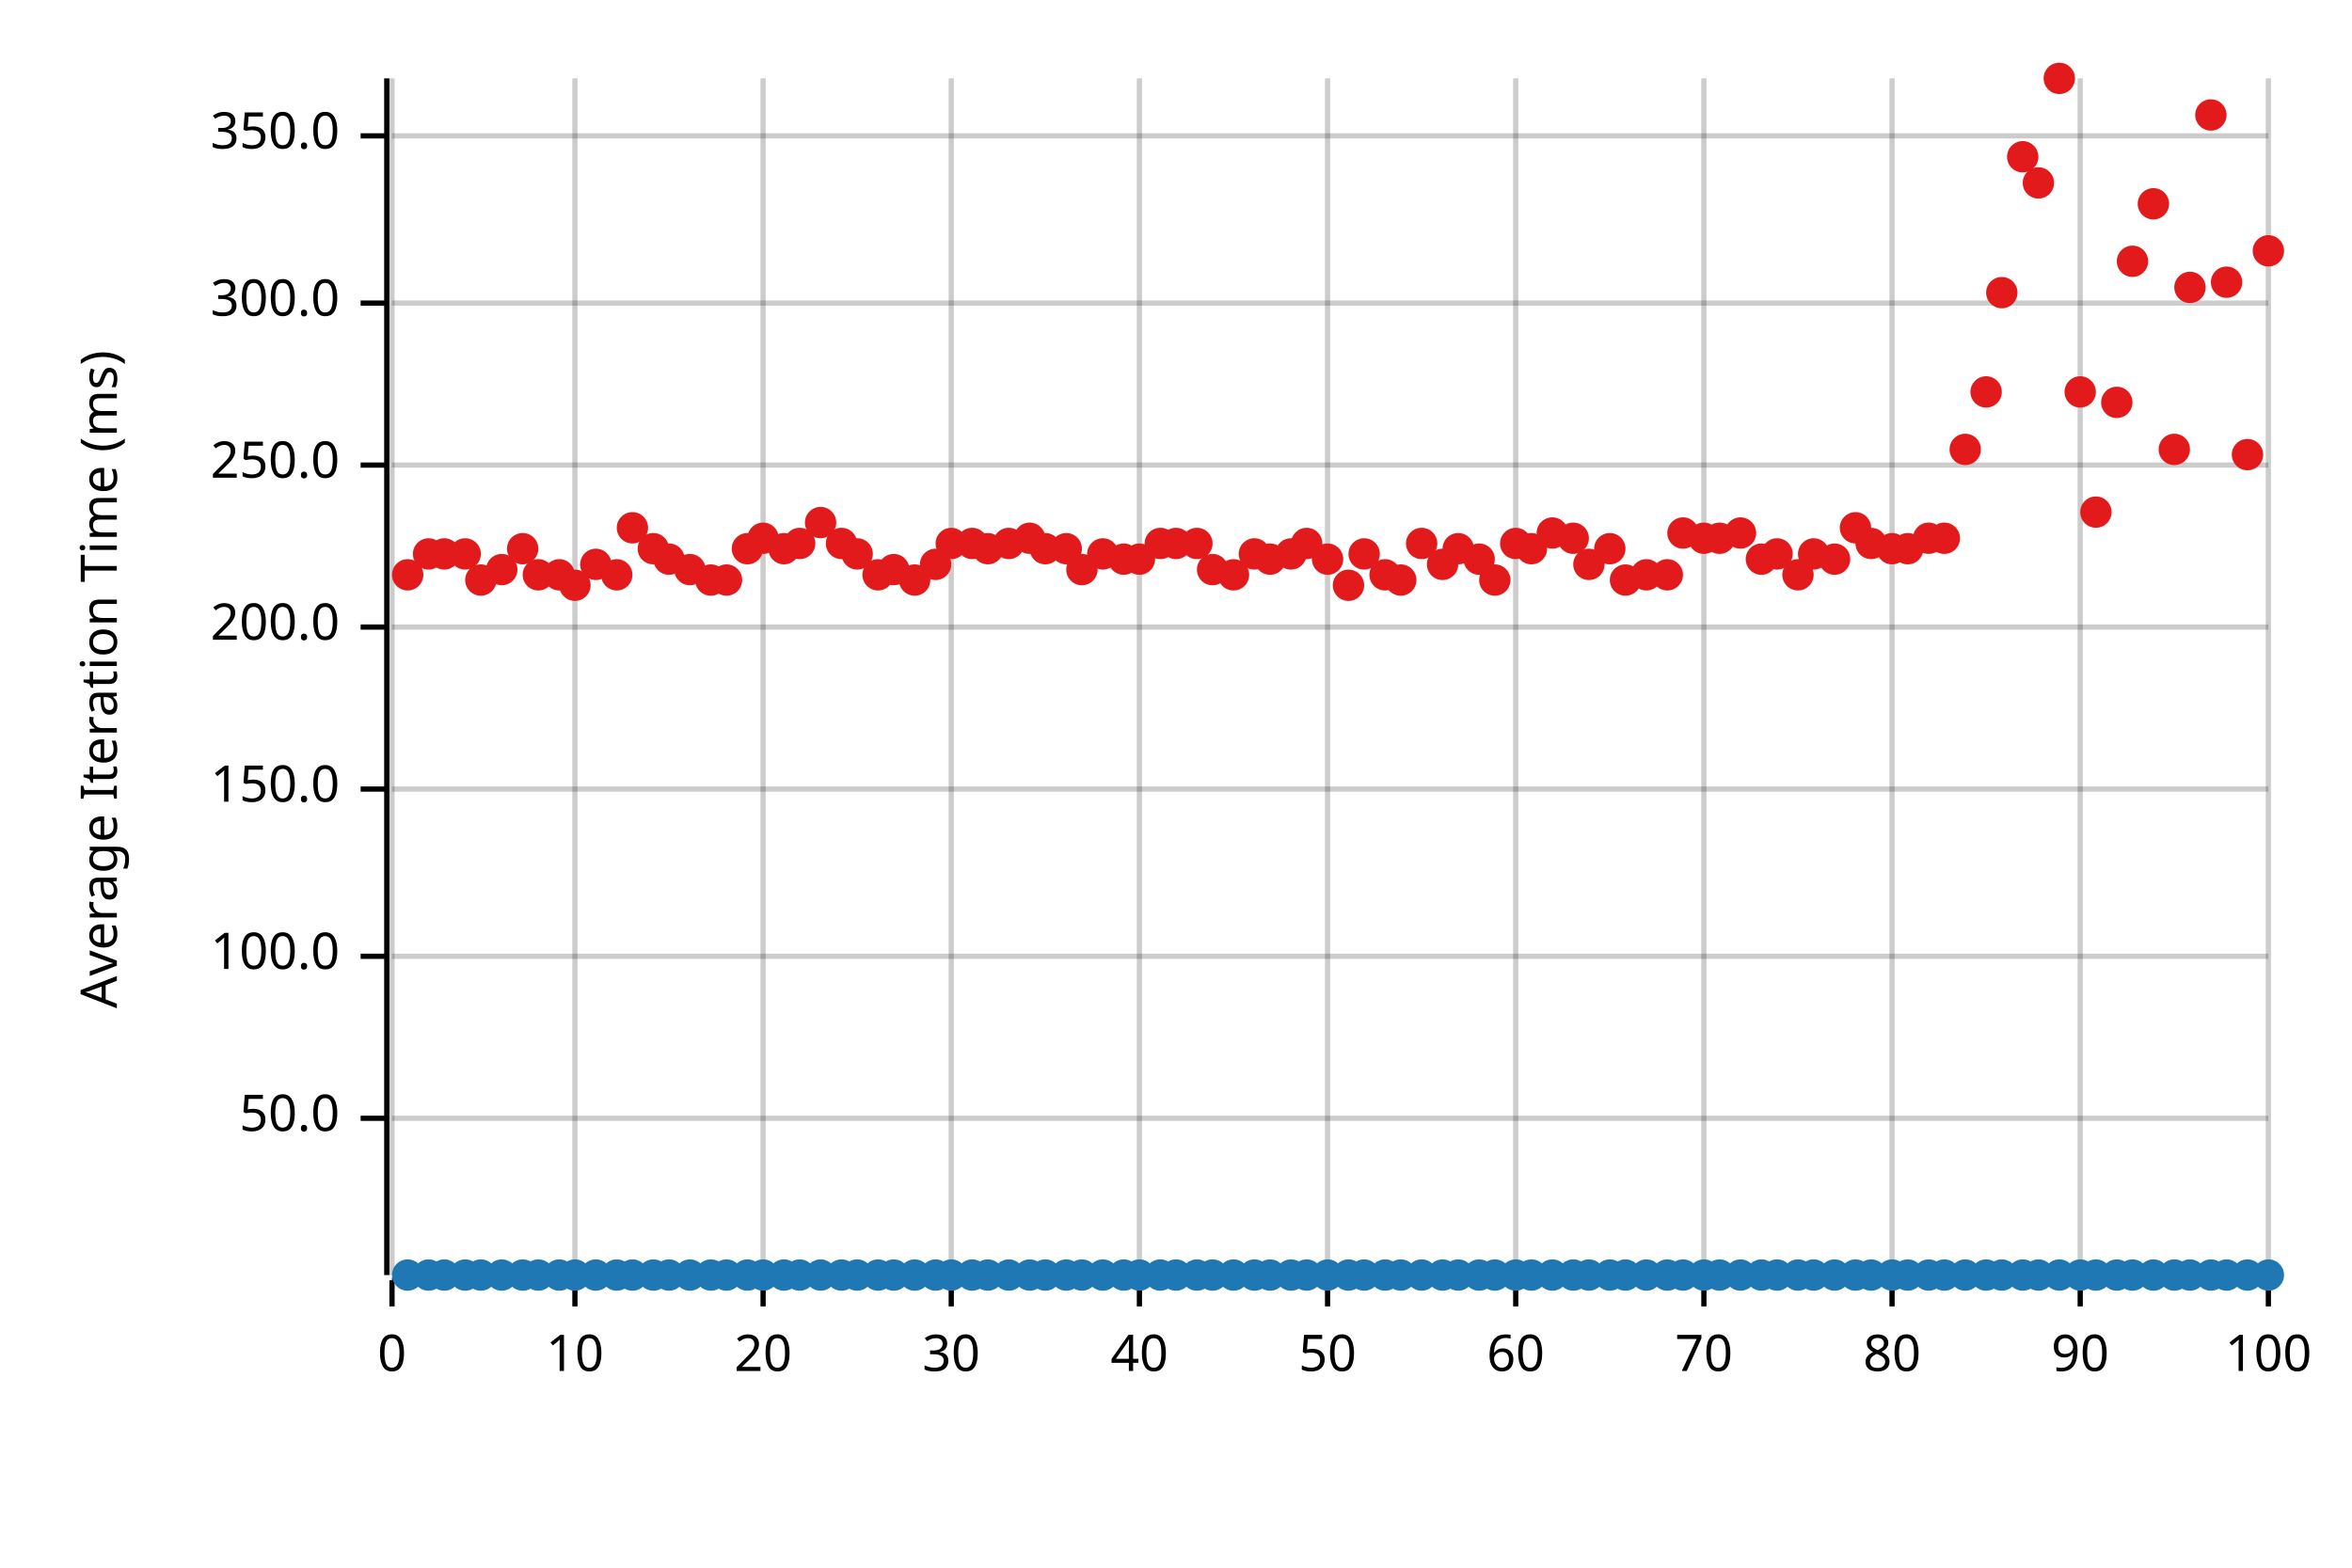
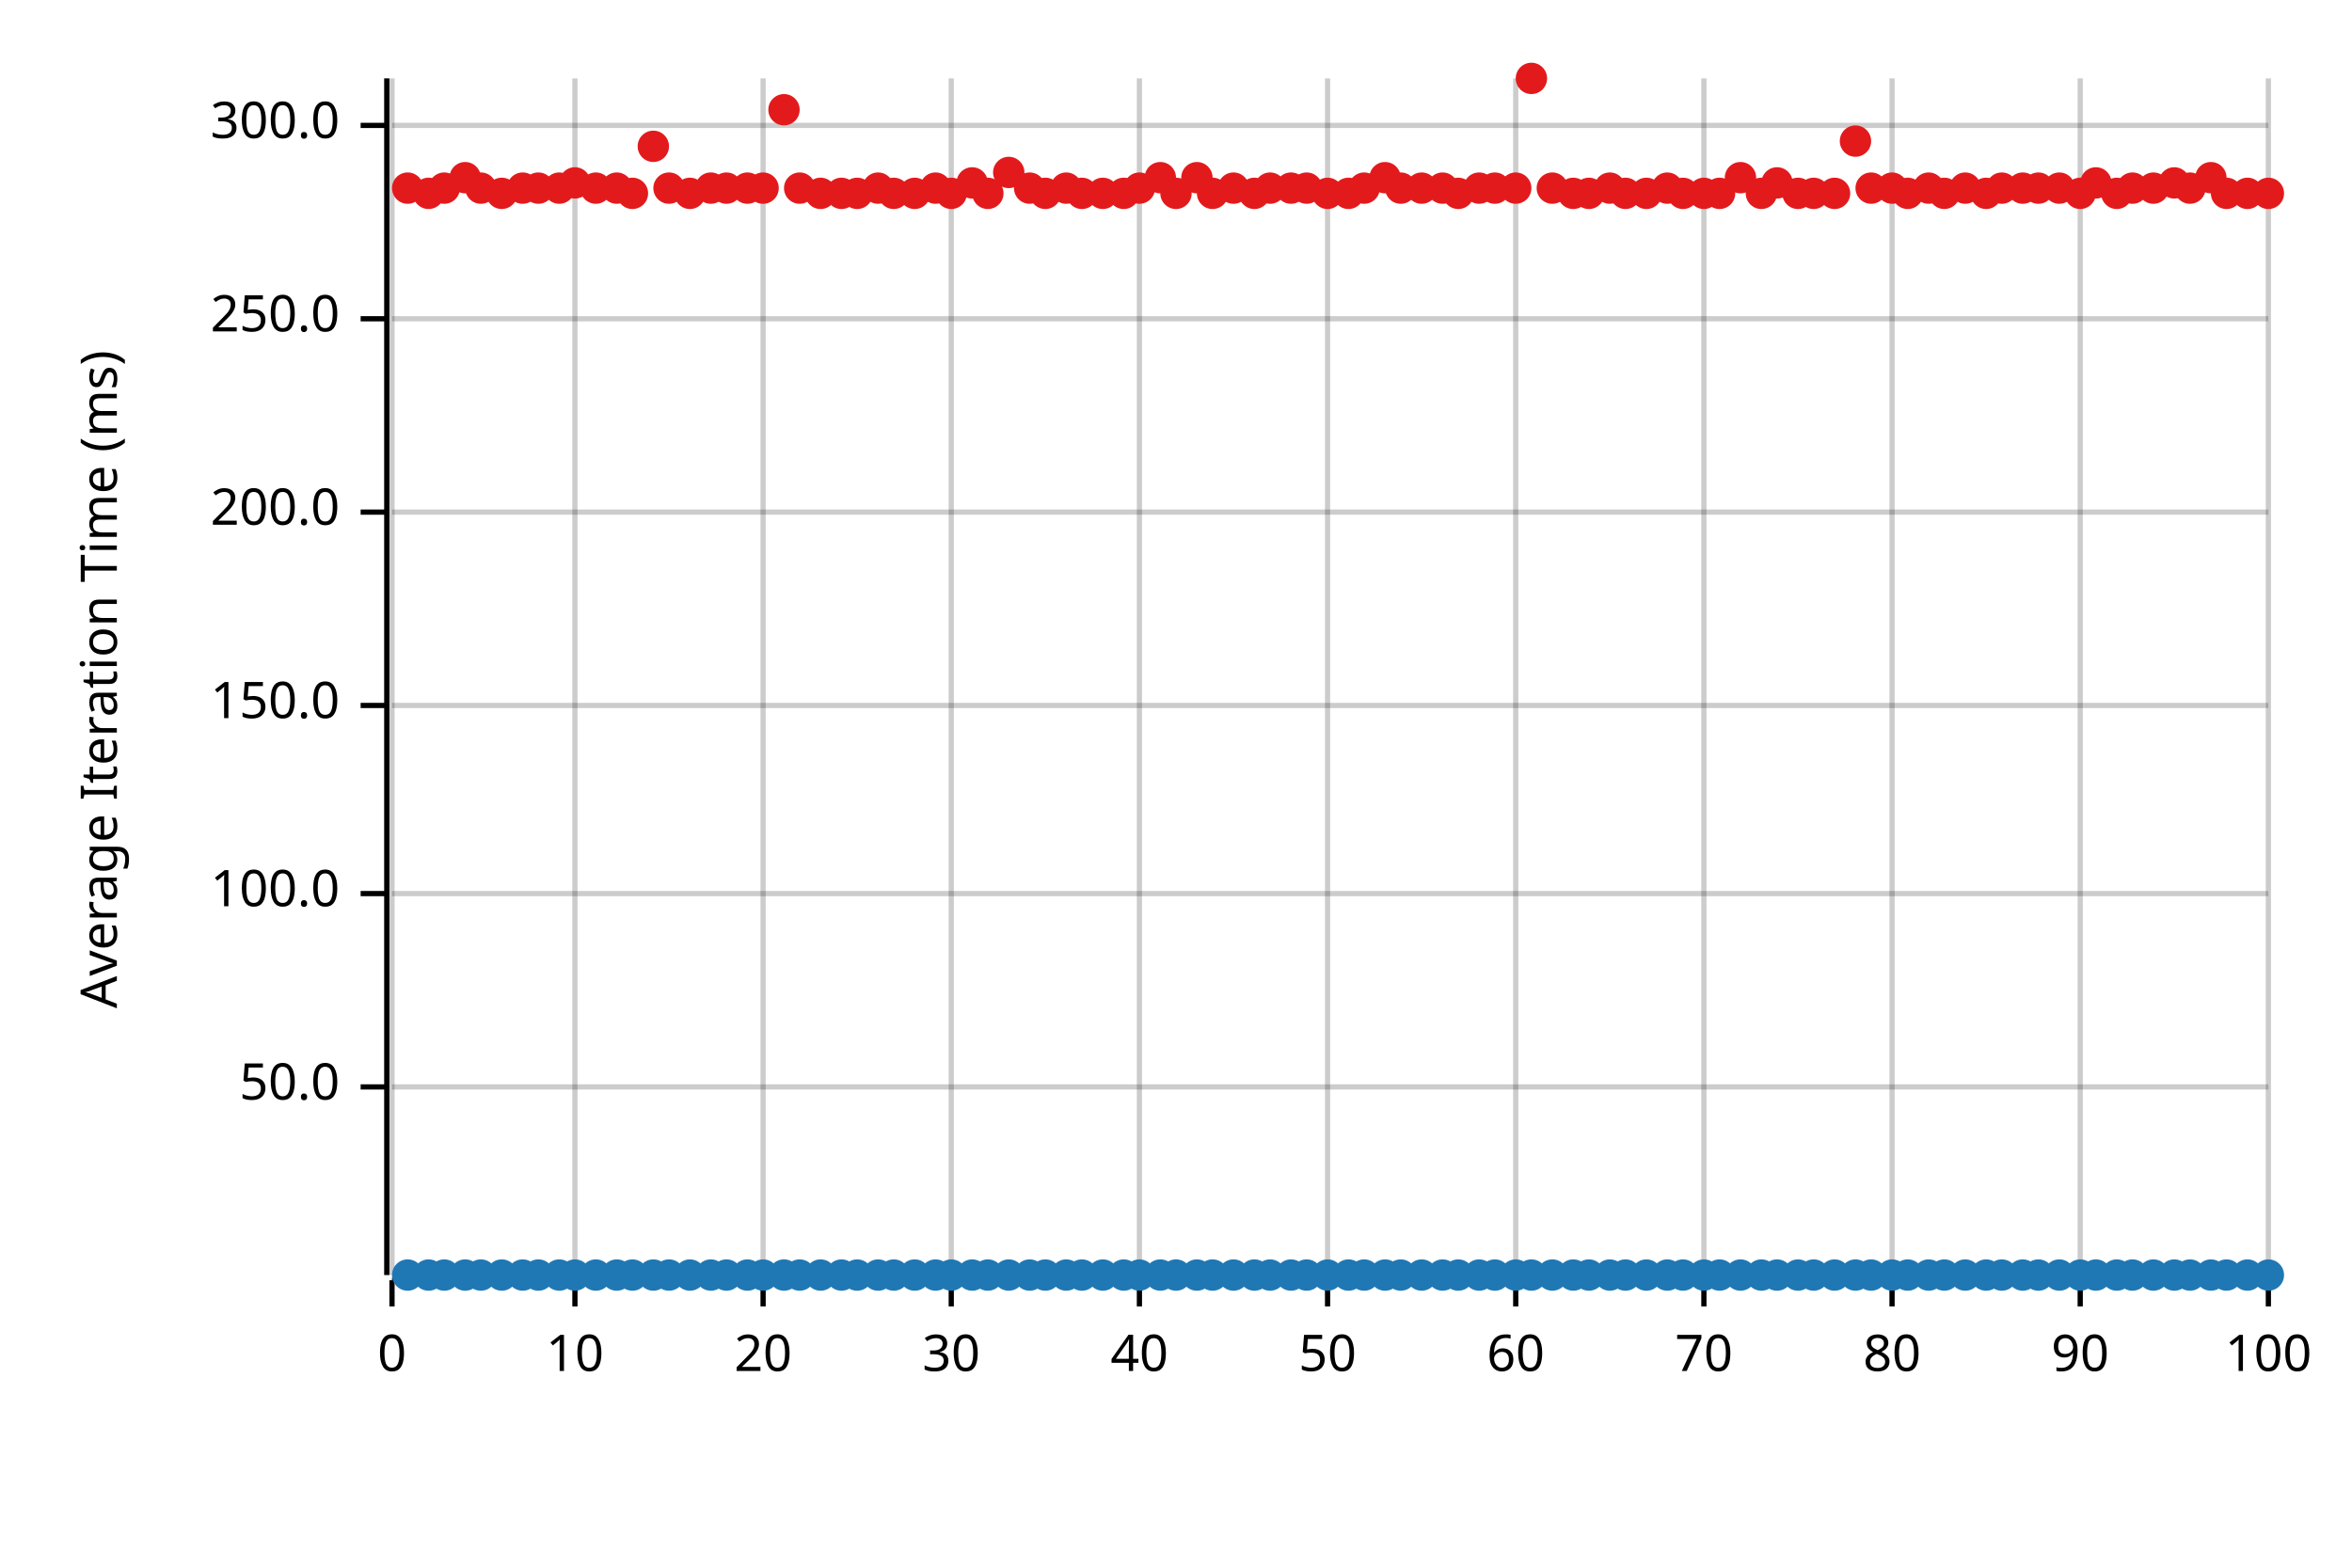
<svg xmlns="http://www.w3.org/2000/svg" width="450" height="300" viewBox="0 0 450 300">
  <text x="15" y="130" dy="0.76em" text-anchor="middle" font-family="sans-serif" font-size="9.677" opacity="1" fill="#000000" transform="rotate(270, 15, 130)">
Average Iteration Time (ms)
</text>
  <line opacity="0.2" stroke="#000000" stroke-width="1" x1="75" y1="244" x2="75" y2="15" />
  <line opacity="0.2" stroke="#000000" stroke-width="1" x1="110" y1="244" x2="110" y2="15" />
  <line opacity="0.2" stroke="#000000" stroke-width="1" x1="146" y1="244" x2="146" y2="15" />
  <line opacity="0.2" stroke="#000000" stroke-width="1" x1="182" y1="244" x2="182" y2="15" />
  <line opacity="0.2" stroke="#000000" stroke-width="1" x1="218" y1="244" x2="218" y2="15" />
  <line opacity="0.2" stroke="#000000" stroke-width="1" x1="254" y1="244" x2="254" y2="15" />
  <line opacity="0.2" stroke="#000000" stroke-width="1" x1="290" y1="244" x2="290" y2="15" />
  <line opacity="0.2" stroke="#000000" stroke-width="1" x1="326" y1="244" x2="326" y2="15" />
  <line opacity="0.2" stroke="#000000" stroke-width="1" x1="362" y1="244" x2="362" y2="15" />
  <line opacity="0.2" stroke="#000000" stroke-width="1" x1="398" y1="244" x2="398" y2="15" />
  <line opacity="0.2" stroke="#000000" stroke-width="1" x1="434" y1="244" x2="434" y2="15" />
-   <line opacity="0.2" stroke="#000000" stroke-width="1" x1="75" y1="214" x2="434" y2="214" />
-   <line opacity="0.2" stroke="#000000" stroke-width="1" x1="75" y1="183" x2="434" y2="183" />
-   <line opacity="0.2" stroke="#000000" stroke-width="1" x1="75" y1="151" x2="434" y2="151" />
-   <line opacity="0.2" stroke="#000000" stroke-width="1" x1="75" y1="120" x2="434" y2="120" />
-   <line opacity="0.2" stroke="#000000" stroke-width="1" x1="75" y1="89" x2="434" y2="89" />
-   <line opacity="0.2" stroke="#000000" stroke-width="1" x1="75" y1="58" x2="434" y2="58" />
-   <line opacity="0.2" stroke="#000000" stroke-width="1" x1="75" y1="26" x2="434" y2="26" />
+   <line opacity="0.2" stroke="#000000" stroke-width="1" x1="75" y1="208" x2="434" y2="208" />
+   <line opacity="0.2" stroke="#000000" stroke-width="1" x1="75" y1="171" x2="434" y2="171" />
+   <line opacity="0.2" stroke="#000000" stroke-width="1" x1="75" y1="135" x2="434" y2="135" />
+   <line opacity="0.2" stroke="#000000" stroke-width="1" x1="75" y1="98" x2="434" y2="98" />
+   <line opacity="0.2" stroke="#000000" stroke-width="1" x1="75" y1="61" x2="434" y2="61" />
+   <line opacity="0.2" stroke="#000000" stroke-width="1" x1="75" y1="24" x2="434" y2="24" />
  <polyline fill="none" opacity="1" stroke="#000000" stroke-width="1" points="74,15 74,244 " />
-   <text x="65" y="214" dy="0.5ex" text-anchor="end" font-family="sans-serif" font-size="9.677" opacity="1" fill="#000000">
+   <text x="65" y="208" dy="0.5ex" text-anchor="end" font-family="sans-serif" font-size="9.677" opacity="1" fill="#000000">
50.0
</text>
-   <polyline fill="none" opacity="1" stroke="#000000" stroke-width="1" points="69,214 74,214 " />
-   <text x="65" y="183" dy="0.5ex" text-anchor="end" font-family="sans-serif" font-size="9.677" opacity="1" fill="#000000">
+   <polyline fill="none" opacity="1" stroke="#000000" stroke-width="1" points="69,208 74,208 " />
+   <text x="65" y="171" dy="0.5ex" text-anchor="end" font-family="sans-serif" font-size="9.677" opacity="1" fill="#000000">
100.0
</text>
-   <polyline fill="none" opacity="1" stroke="#000000" stroke-width="1" points="69,183 74,183 " />
-   <text x="65" y="151" dy="0.5ex" text-anchor="end" font-family="sans-serif" font-size="9.677" opacity="1" fill="#000000">
+   <polyline fill="none" opacity="1" stroke="#000000" stroke-width="1" points="69,171 74,171 " />
+   <text x="65" y="135" dy="0.5ex" text-anchor="end" font-family="sans-serif" font-size="9.677" opacity="1" fill="#000000">
150.0
</text>
-   <polyline fill="none" opacity="1" stroke="#000000" stroke-width="1" points="69,151 74,151 " />
-   <text x="65" y="120" dy="0.5ex" text-anchor="end" font-family="sans-serif" font-size="9.677" opacity="1" fill="#000000">
+   <polyline fill="none" opacity="1" stroke="#000000" stroke-width="1" points="69,135 74,135 " />
+   <text x="65" y="98" dy="0.5ex" text-anchor="end" font-family="sans-serif" font-size="9.677" opacity="1" fill="#000000">
200.0
</text>
-   <polyline fill="none" opacity="1" stroke="#000000" stroke-width="1" points="69,120 74,120 " />
-   <text x="65" y="89" dy="0.5ex" text-anchor="end" font-family="sans-serif" font-size="9.677" opacity="1" fill="#000000">
+   <polyline fill="none" opacity="1" stroke="#000000" stroke-width="1" points="69,98 74,98 " />
+   <text x="65" y="61" dy="0.5ex" text-anchor="end" font-family="sans-serif" font-size="9.677" opacity="1" fill="#000000">
250.0
</text>
-   <polyline fill="none" opacity="1" stroke="#000000" stroke-width="1" points="69,89 74,89 " />
-   <text x="65" y="58" dy="0.5ex" text-anchor="end" font-family="sans-serif" font-size="9.677" opacity="1" fill="#000000">
+   <polyline fill="none" opacity="1" stroke="#000000" stroke-width="1" points="69,61 74,61 " />
+   <text x="65" y="24" dy="0.5ex" text-anchor="end" font-family="sans-serif" font-size="9.677" opacity="1" fill="#000000">
300.0
</text>
-   <polyline fill="none" opacity="1" stroke="#000000" stroke-width="1" points="69,58 74,58 " />
-   <text x="65" y="26" dy="0.5ex" text-anchor="end" font-family="sans-serif" font-size="9.677" opacity="1" fill="#000000">
- 350.0
- </text>
-   <polyline fill="none" opacity="1" stroke="#000000" stroke-width="1" points="69,26 74,26 " />
+   <polyline fill="none" opacity="1" stroke="#000000" stroke-width="1" points="69,24 74,24 " />
  <polyline fill="none" opacity="1" stroke="#000000" stroke-width="1" points="75,245 434,245 " />
  <text x="75" y="255" dy="0.76em" text-anchor="middle" font-family="sans-serif" font-size="9.677" opacity="1" fill="#000000">
0
</text>
  <polyline fill="none" opacity="1" stroke="#000000" stroke-width="1" points="75,245 75,250 " />
  <text x="110" y="255" dy="0.76em" text-anchor="middle" font-family="sans-serif" font-size="9.677" opacity="1" fill="#000000">
10
</text>
  <polyline fill="none" opacity="1" stroke="#000000" stroke-width="1" points="110,245 110,250 " />
  <text x="146" y="255" dy="0.76em" text-anchor="middle" font-family="sans-serif" font-size="9.677" opacity="1" fill="#000000">
20
</text>
  <polyline fill="none" opacity="1" stroke="#000000" stroke-width="1" points="146,245 146,250 " />
  <text x="182" y="255" dy="0.76em" text-anchor="middle" font-family="sans-serif" font-size="9.677" opacity="1" fill="#000000">
30
</text>
  <polyline fill="none" opacity="1" stroke="#000000" stroke-width="1" points="182,245 182,250 " />
  <text x="218" y="255" dy="0.76em" text-anchor="middle" font-family="sans-serif" font-size="9.677" opacity="1" fill="#000000">
40
</text>
  <polyline fill="none" opacity="1" stroke="#000000" stroke-width="1" points="218,245 218,250 " />
  <text x="254" y="255" dy="0.76em" text-anchor="middle" font-family="sans-serif" font-size="9.677" opacity="1" fill="#000000">
50
</text>
  <polyline fill="none" opacity="1" stroke="#000000" stroke-width="1" points="254,245 254,250 " />
  <text x="290" y="255" dy="0.76em" text-anchor="middle" font-family="sans-serif" font-size="9.677" opacity="1" fill="#000000">
60
</text>
  <polyline fill="none" opacity="1" stroke="#000000" stroke-width="1" points="290,245 290,250 " />
  <text x="326" y="255" dy="0.76em" text-anchor="middle" font-family="sans-serif" font-size="9.677" opacity="1" fill="#000000">
70
</text>
  <polyline fill="none" opacity="1" stroke="#000000" stroke-width="1" points="326,245 326,250 " />
  <text x="362" y="255" dy="0.76em" text-anchor="middle" font-family="sans-serif" font-size="9.677" opacity="1" fill="#000000">
80
</text>
  <polyline fill="none" opacity="1" stroke="#000000" stroke-width="1" points="362,245 362,250 " />
  <text x="398" y="255" dy="0.76em" text-anchor="middle" font-family="sans-serif" font-size="9.677" opacity="1" fill="#000000">
90
</text>
  <polyline fill="none" opacity="1" stroke="#000000" stroke-width="1" points="398,245 398,250 " />
  <text x="434" y="255" dy="0.76em" text-anchor="middle" font-family="sans-serif" font-size="9.677" opacity="1" fill="#000000">
100
</text>
  <polyline fill="none" opacity="1" stroke="#000000" stroke-width="1" points="434,245 434,250 " />
  <circle cx="78" cy="244" r="3" opacity="1" fill="#1F78B4" stroke="none" stroke-width="1" />
  <circle cx="82" cy="244" r="3" opacity="1" fill="#1F78B4" stroke="none" stroke-width="1" />
  <circle cx="85" cy="244" r="3" opacity="1" fill="#1F78B4" stroke="none" stroke-width="1" />
  <circle cx="89" cy="244" r="3" opacity="1" fill="#1F78B4" stroke="none" stroke-width="1" />
  <circle cx="92" cy="244" r="3" opacity="1" fill="#1F78B4" stroke="none" stroke-width="1" />
  <circle cx="96" cy="244" r="3" opacity="1" fill="#1F78B4" stroke="none" stroke-width="1" />
  <circle cx="100" cy="244" r="3" opacity="1" fill="#1F78B4" stroke="none" stroke-width="1" />
  <circle cx="103" cy="244" r="3" opacity="1" fill="#1F78B4" stroke="none" stroke-width="1" />
  <circle cx="107" cy="244" r="3" opacity="1" fill="#1F78B4" stroke="none" stroke-width="1" />
  <circle cx="110" cy="244" r="3" opacity="1" fill="#1F78B4" stroke="none" stroke-width="1" />
  <circle cx="114" cy="244" r="3" opacity="1" fill="#1F78B4" stroke="none" stroke-width="1" />
  <circle cx="118" cy="244" r="3" opacity="1" fill="#1F78B4" stroke="none" stroke-width="1" />
  <circle cx="121" cy="244" r="3" opacity="1" fill="#1F78B4" stroke="none" stroke-width="1" />
  <circle cx="125" cy="244" r="3" opacity="1" fill="#1F78B4" stroke="none" stroke-width="1" />
  <circle cx="128" cy="244" r="3" opacity="1" fill="#1F78B4" stroke="none" stroke-width="1" />
  <circle cx="132" cy="244" r="3" opacity="1" fill="#1F78B4" stroke="none" stroke-width="1" />
  <circle cx="136" cy="244" r="3" opacity="1" fill="#1F78B4" stroke="none" stroke-width="1" />
  <circle cx="139" cy="244" r="3" opacity="1" fill="#1F78B4" stroke="none" stroke-width="1" />
  <circle cx="143" cy="244" r="3" opacity="1" fill="#1F78B4" stroke="none" stroke-width="1" />
  <circle cx="146" cy="244" r="3" opacity="1" fill="#1F78B4" stroke="none" stroke-width="1" />
  <circle cx="150" cy="244" r="3" opacity="1" fill="#1F78B4" stroke="none" stroke-width="1" />
  <circle cx="153" cy="244" r="3" opacity="1" fill="#1F78B4" stroke="none" stroke-width="1" />
  <circle cx="157" cy="244" r="3" opacity="1" fill="#1F78B4" stroke="none" stroke-width="1" />
  <circle cx="161" cy="244" r="3" opacity="1" fill="#1F78B4" stroke="none" stroke-width="1" />
  <circle cx="164" cy="244" r="3" opacity="1" fill="#1F78B4" stroke="none" stroke-width="1" />
  <circle cx="168" cy="244" r="3" opacity="1" fill="#1F78B4" stroke="none" stroke-width="1" />
  <circle cx="171" cy="244" r="3" opacity="1" fill="#1F78B4" stroke="none" stroke-width="1" />
  <circle cx="175" cy="244" r="3" opacity="1" fill="#1F78B4" stroke="none" stroke-width="1" />
  <circle cx="179" cy="244" r="3" opacity="1" fill="#1F78B4" stroke="none" stroke-width="1" />
  <circle cx="182" cy="244" r="3" opacity="1" fill="#1F78B4" stroke="none" stroke-width="1" />
  <circle cx="186" cy="244" r="3" opacity="1" fill="#1F78B4" stroke="none" stroke-width="1" />
  <circle cx="189" cy="244" r="3" opacity="1" fill="#1F78B4" stroke="none" stroke-width="1" />
  <circle cx="193" cy="244" r="3" opacity="1" fill="#1F78B4" stroke="none" stroke-width="1" />
  <circle cx="197" cy="244" r="3" opacity="1" fill="#1F78B4" stroke="none" stroke-width="1" />
  <circle cx="200" cy="244" r="3" opacity="1" fill="#1F78B4" stroke="none" stroke-width="1" />
  <circle cx="204" cy="244" r="3" opacity="1" fill="#1F78B4" stroke="none" stroke-width="1" />
  <circle cx="207" cy="244" r="3" opacity="1" fill="#1F78B4" stroke="none" stroke-width="1" />
  <circle cx="211" cy="244" r="3" opacity="1" fill="#1F78B4" stroke="none" stroke-width="1" />
  <circle cx="215" cy="244" r="3" opacity="1" fill="#1F78B4" stroke="none" stroke-width="1" />
  <circle cx="218" cy="244" r="3" opacity="1" fill="#1F78B4" stroke="none" stroke-width="1" />
  <circle cx="222" cy="244" r="3" opacity="1" fill="#1F78B4" stroke="none" stroke-width="1" />
  <circle cx="225" cy="244" r="3" opacity="1" fill="#1F78B4" stroke="none" stroke-width="1" />
  <circle cx="229" cy="244" r="3" opacity="1" fill="#1F78B4" stroke="none" stroke-width="1" />
  <circle cx="232" cy="244" r="3" opacity="1" fill="#1F78B4" stroke="none" stroke-width="1" />
  <circle cx="236" cy="244" r="3" opacity="1" fill="#1F78B4" stroke="none" stroke-width="1" />
  <circle cx="240" cy="244" r="3" opacity="1" fill="#1F78B4" stroke="none" stroke-width="1" />
  <circle cx="243" cy="244" r="3" opacity="1" fill="#1F78B4" stroke="none" stroke-width="1" />
  <circle cx="247" cy="244" r="3" opacity="1" fill="#1F78B4" stroke="none" stroke-width="1" />
  <circle cx="250" cy="244" r="3" opacity="1" fill="#1F78B4" stroke="none" stroke-width="1" />
  <circle cx="254" cy="244" r="3" opacity="1" fill="#1F78B4" stroke="none" stroke-width="1" />
  <circle cx="258" cy="244" r="3" opacity="1" fill="#1F78B4" stroke="none" stroke-width="1" />
  <circle cx="261" cy="244" r="3" opacity="1" fill="#1F78B4" stroke="none" stroke-width="1" />
  <circle cx="265" cy="244" r="3" opacity="1" fill="#1F78B4" stroke="none" stroke-width="1" />
  <circle cx="268" cy="244" r="3" opacity="1" fill="#1F78B4" stroke="none" stroke-width="1" />
  <circle cx="272" cy="244" r="3" opacity="1" fill="#1F78B4" stroke="none" stroke-width="1" />
  <circle cx="276" cy="244" r="3" opacity="1" fill="#1F78B4" stroke="none" stroke-width="1" />
  <circle cx="279" cy="244" r="3" opacity="1" fill="#1F78B4" stroke="none" stroke-width="1" />
  <circle cx="283" cy="244" r="3" opacity="1" fill="#1F78B4" stroke="none" stroke-width="1" />
  <circle cx="286" cy="244" r="3" opacity="1" fill="#1F78B4" stroke="none" stroke-width="1" />
  <circle cx="290" cy="244" r="3" opacity="1" fill="#1F78B4" stroke="none" stroke-width="1" />
  <circle cx="293" cy="244" r="3" opacity="1" fill="#1F78B4" stroke="none" stroke-width="1" />
  <circle cx="297" cy="244" r="3" opacity="1" fill="#1F78B4" stroke="none" stroke-width="1" />
  <circle cx="301" cy="244" r="3" opacity="1" fill="#1F78B4" stroke="none" stroke-width="1" />
  <circle cx="304" cy="244" r="3" opacity="1" fill="#1F78B4" stroke="none" stroke-width="1" />
  <circle cx="308" cy="244" r="3" opacity="1" fill="#1F78B4" stroke="none" stroke-width="1" />
  <circle cx="311" cy="244" r="3" opacity="1" fill="#1F78B4" stroke="none" stroke-width="1" />
  <circle cx="315" cy="244" r="3" opacity="1" fill="#1F78B4" stroke="none" stroke-width="1" />
  <circle cx="319" cy="244" r="3" opacity="1" fill="#1F78B4" stroke="none" stroke-width="1" />
  <circle cx="322" cy="244" r="3" opacity="1" fill="#1F78B4" stroke="none" stroke-width="1" />
  <circle cx="326" cy="244" r="3" opacity="1" fill="#1F78B4" stroke="none" stroke-width="1" />
  <circle cx="329" cy="244" r="3" opacity="1" fill="#1F78B4" stroke="none" stroke-width="1" />
  <circle cx="333" cy="244" r="3" opacity="1" fill="#1F78B4" stroke="none" stroke-width="1" />
  <circle cx="337" cy="244" r="3" opacity="1" fill="#1F78B4" stroke="none" stroke-width="1" />
  <circle cx="340" cy="244" r="3" opacity="1" fill="#1F78B4" stroke="none" stroke-width="1" />
  <circle cx="344" cy="244" r="3" opacity="1" fill="#1F78B4" stroke="none" stroke-width="1" />
  <circle cx="347" cy="244" r="3" opacity="1" fill="#1F78B4" stroke="none" stroke-width="1" />
  <circle cx="351" cy="244" r="3" opacity="1" fill="#1F78B4" stroke="none" stroke-width="1" />
  <circle cx="355" cy="244" r="3" opacity="1" fill="#1F78B4" stroke="none" stroke-width="1" />
  <circle cx="358" cy="244" r="3" opacity="1" fill="#1F78B4" stroke="none" stroke-width="1" />
  <circle cx="362" cy="244" r="3" opacity="1" fill="#1F78B4" stroke="none" stroke-width="1" />
  <circle cx="365" cy="244" r="3" opacity="1" fill="#1F78B4" stroke="none" stroke-width="1" />
  <circle cx="369" cy="244" r="3" opacity="1" fill="#1F78B4" stroke="none" stroke-width="1" />
  <circle cx="372" cy="244" r="3" opacity="1" fill="#1F78B4" stroke="none" stroke-width="1" />
  <circle cx="376" cy="244" r="3" opacity="1" fill="#1F78B4" stroke="none" stroke-width="1" />
  <circle cx="380" cy="244" r="3" opacity="1" fill="#1F78B4" stroke="none" stroke-width="1" />
  <circle cx="383" cy="244" r="3" opacity="1" fill="#1F78B4" stroke="none" stroke-width="1" />
  <circle cx="387" cy="244" r="3" opacity="1" fill="#1F78B4" stroke="none" stroke-width="1" />
  <circle cx="390" cy="244" r="3" opacity="1" fill="#1F78B4" stroke="none" stroke-width="1" />
  <circle cx="394" cy="244" r="3" opacity="1" fill="#1F78B4" stroke="none" stroke-width="1" />
  <circle cx="398" cy="244" r="3" opacity="1" fill="#1F78B4" stroke="none" stroke-width="1" />
  <circle cx="401" cy="244" r="3" opacity="1" fill="#1F78B4" stroke="none" stroke-width="1" />
  <circle cx="405" cy="244" r="3" opacity="1" fill="#1F78B4" stroke="none" stroke-width="1" />
  <circle cx="408" cy="244" r="3" opacity="1" fill="#1F78B4" stroke="none" stroke-width="1" />
  <circle cx="412" cy="244" r="3" opacity="1" fill="#1F78B4" stroke="none" stroke-width="1" />
  <circle cx="416" cy="244" r="3" opacity="1" fill="#1F78B4" stroke="none" stroke-width="1" />
  <circle cx="419" cy="244" r="3" opacity="1" fill="#1F78B4" stroke="none" stroke-width="1" />
  <circle cx="423" cy="244" r="3" opacity="1" fill="#1F78B4" stroke="none" stroke-width="1" />
  <circle cx="426" cy="244" r="3" opacity="1" fill="#1F78B4" stroke="none" stroke-width="1" />
  <circle cx="430" cy="244" r="3" opacity="1" fill="#1F78B4" stroke="none" stroke-width="1" />
  <circle cx="434" cy="244" r="3" opacity="1" fill="#1F78B4" stroke="none" stroke-width="1" />
-   <circle cx="78" cy="110" r="3" opacity="1" fill="#E31A1C" stroke="none" stroke-width="1" />
-   <circle cx="82" cy="106" r="3" opacity="1" fill="#E31A1C" stroke="none" stroke-width="1" />
-   <circle cx="85" cy="106" r="3" opacity="1" fill="#E31A1C" stroke="none" stroke-width="1" />
-   <circle cx="89" cy="106" r="3" opacity="1" fill="#E31A1C" stroke="none" stroke-width="1" />
-   <circle cx="92" cy="111" r="3" opacity="1" fill="#E31A1C" stroke="none" stroke-width="1" />
-   <circle cx="96" cy="109" r="3" opacity="1" fill="#E31A1C" stroke="none" stroke-width="1" />
-   <circle cx="100" cy="105" r="3" opacity="1" fill="#E31A1C" stroke="none" stroke-width="1" />
-   <circle cx="103" cy="110" r="3" opacity="1" fill="#E31A1C" stroke="none" stroke-width="1" />
-   <circle cx="107" cy="110" r="3" opacity="1" fill="#E31A1C" stroke="none" stroke-width="1" />
-   <circle cx="110" cy="112" r="3" opacity="1" fill="#E31A1C" stroke="none" stroke-width="1" />
-   <circle cx="114" cy="108" r="3" opacity="1" fill="#E31A1C" stroke="none" stroke-width="1" />
-   <circle cx="118" cy="110" r="3" opacity="1" fill="#E31A1C" stroke="none" stroke-width="1" />
-   <circle cx="121" cy="101" r="3" opacity="1" fill="#E31A1C" stroke="none" stroke-width="1" />
-   <circle cx="125" cy="105" r="3" opacity="1" fill="#E31A1C" stroke="none" stroke-width="1" />
-   <circle cx="128" cy="107" r="3" opacity="1" fill="#E31A1C" stroke="none" stroke-width="1" />
-   <circle cx="132" cy="109" r="3" opacity="1" fill="#E31A1C" stroke="none" stroke-width="1" />
-   <circle cx="136" cy="111" r="3" opacity="1" fill="#E31A1C" stroke="none" stroke-width="1" />
-   <circle cx="139" cy="111" r="3" opacity="1" fill="#E31A1C" stroke="none" stroke-width="1" />
-   <circle cx="143" cy="105" r="3" opacity="1" fill="#E31A1C" stroke="none" stroke-width="1" />
-   <circle cx="146" cy="103" r="3" opacity="1" fill="#E31A1C" stroke="none" stroke-width="1" />
-   <circle cx="150" cy="105" r="3" opacity="1" fill="#E31A1C" stroke="none" stroke-width="1" />
-   <circle cx="153" cy="104" r="3" opacity="1" fill="#E31A1C" stroke="none" stroke-width="1" />
-   <circle cx="157" cy="100" r="3" opacity="1" fill="#E31A1C" stroke="none" stroke-width="1" />
-   <circle cx="161" cy="104" r="3" opacity="1" fill="#E31A1C" stroke="none" stroke-width="1" />
-   <circle cx="164" cy="106" r="3" opacity="1" fill="#E31A1C" stroke="none" stroke-width="1" />
-   <circle cx="168" cy="110" r="3" opacity="1" fill="#E31A1C" stroke="none" stroke-width="1" />
-   <circle cx="171" cy="109" r="3" opacity="1" fill="#E31A1C" stroke="none" stroke-width="1" />
-   <circle cx="175" cy="111" r="3" opacity="1" fill="#E31A1C" stroke="none" stroke-width="1" />
-   <circle cx="179" cy="108" r="3" opacity="1" fill="#E31A1C" stroke="none" stroke-width="1" />
-   <circle cx="182" cy="104" r="3" opacity="1" fill="#E31A1C" stroke="none" stroke-width="1" />
-   <circle cx="186" cy="104" r="3" opacity="1" fill="#E31A1C" stroke="none" stroke-width="1" />
-   <circle cx="189" cy="105" r="3" opacity="1" fill="#E31A1C" stroke="none" stroke-width="1" />
-   <circle cx="193" cy="104" r="3" opacity="1" fill="#E31A1C" stroke="none" stroke-width="1" />
-   <circle cx="197" cy="103" r="3" opacity="1" fill="#E31A1C" stroke="none" stroke-width="1" />
-   <circle cx="200" cy="105" r="3" opacity="1" fill="#E31A1C" stroke="none" stroke-width="1" />
-   <circle cx="204" cy="105" r="3" opacity="1" fill="#E31A1C" stroke="none" stroke-width="1" />
-   <circle cx="207" cy="109" r="3" opacity="1" fill="#E31A1C" stroke="none" stroke-width="1" />
-   <circle cx="211" cy="106" r="3" opacity="1" fill="#E31A1C" stroke="none" stroke-width="1" />
-   <circle cx="215" cy="107" r="3" opacity="1" fill="#E31A1C" stroke="none" stroke-width="1" />
-   <circle cx="218" cy="107" r="3" opacity="1" fill="#E31A1C" stroke="none" stroke-width="1" />
-   <circle cx="222" cy="104" r="3" opacity="1" fill="#E31A1C" stroke="none" stroke-width="1" />
-   <circle cx="225" cy="104" r="3" opacity="1" fill="#E31A1C" stroke="none" stroke-width="1" />
-   <circle cx="229" cy="104" r="3" opacity="1" fill="#E31A1C" stroke="none" stroke-width="1" />
-   <circle cx="232" cy="109" r="3" opacity="1" fill="#E31A1C" stroke="none" stroke-width="1" />
-   <circle cx="236" cy="110" r="3" opacity="1" fill="#E31A1C" stroke="none" stroke-width="1" />
-   <circle cx="240" cy="106" r="3" opacity="1" fill="#E31A1C" stroke="none" stroke-width="1" />
-   <circle cx="243" cy="107" r="3" opacity="1" fill="#E31A1C" stroke="none" stroke-width="1" />
-   <circle cx="247" cy="106" r="3" opacity="1" fill="#E31A1C" stroke="none" stroke-width="1" />
-   <circle cx="250" cy="104" r="3" opacity="1" fill="#E31A1C" stroke="none" stroke-width="1" />
-   <circle cx="254" cy="107" r="3" opacity="1" fill="#E31A1C" stroke="none" stroke-width="1" />
-   <circle cx="258" cy="112" r="3" opacity="1" fill="#E31A1C" stroke="none" stroke-width="1" />
-   <circle cx="261" cy="106" r="3" opacity="1" fill="#E31A1C" stroke="none" stroke-width="1" />
-   <circle cx="265" cy="110" r="3" opacity="1" fill="#E31A1C" stroke="none" stroke-width="1" />
-   <circle cx="268" cy="111" r="3" opacity="1" fill="#E31A1C" stroke="none" stroke-width="1" />
-   <circle cx="272" cy="104" r="3" opacity="1" fill="#E31A1C" stroke="none" stroke-width="1" />
-   <circle cx="276" cy="108" r="3" opacity="1" fill="#E31A1C" stroke="none" stroke-width="1" />
-   <circle cx="279" cy="105" r="3" opacity="1" fill="#E31A1C" stroke="none" stroke-width="1" />
-   <circle cx="283" cy="107" r="3" opacity="1" fill="#E31A1C" stroke="none" stroke-width="1" />
-   <circle cx="286" cy="111" r="3" opacity="1" fill="#E31A1C" stroke="none" stroke-width="1" />
-   <circle cx="290" cy="104" r="3" opacity="1" fill="#E31A1C" stroke="none" stroke-width="1" />
-   <circle cx="293" cy="105" r="3" opacity="1" fill="#E31A1C" stroke="none" stroke-width="1" />
-   <circle cx="297" cy="102" r="3" opacity="1" fill="#E31A1C" stroke="none" stroke-width="1" />
-   <circle cx="301" cy="103" r="3" opacity="1" fill="#E31A1C" stroke="none" stroke-width="1" />
-   <circle cx="304" cy="108" r="3" opacity="1" fill="#E31A1C" stroke="none" stroke-width="1" />
-   <circle cx="308" cy="105" r="3" opacity="1" fill="#E31A1C" stroke="none" stroke-width="1" />
-   <circle cx="311" cy="111" r="3" opacity="1" fill="#E31A1C" stroke="none" stroke-width="1" />
-   <circle cx="315" cy="110" r="3" opacity="1" fill="#E31A1C" stroke="none" stroke-width="1" />
-   <circle cx="319" cy="110" r="3" opacity="1" fill="#E31A1C" stroke="none" stroke-width="1" />
-   <circle cx="322" cy="102" r="3" opacity="1" fill="#E31A1C" stroke="none" stroke-width="1" />
-   <circle cx="326" cy="103" r="3" opacity="1" fill="#E31A1C" stroke="none" stroke-width="1" />
-   <circle cx="329" cy="103" r="3" opacity="1" fill="#E31A1C" stroke="none" stroke-width="1" />
-   <circle cx="333" cy="102" r="3" opacity="1" fill="#E31A1C" stroke="none" stroke-width="1" />
-   <circle cx="337" cy="107" r="3" opacity="1" fill="#E31A1C" stroke="none" stroke-width="1" />
-   <circle cx="340" cy="106" r="3" opacity="1" fill="#E31A1C" stroke="none" stroke-width="1" />
-   <circle cx="344" cy="110" r="3" opacity="1" fill="#E31A1C" stroke="none" stroke-width="1" />
-   <circle cx="347" cy="106" r="3" opacity="1" fill="#E31A1C" stroke="none" stroke-width="1" />
-   <circle cx="351" cy="107" r="3" opacity="1" fill="#E31A1C" stroke="none" stroke-width="1" />
-   <circle cx="355" cy="101" r="3" opacity="1" fill="#E31A1C" stroke="none" stroke-width="1" />
-   <circle cx="358" cy="104" r="3" opacity="1" fill="#E31A1C" stroke="none" stroke-width="1" />
-   <circle cx="362" cy="105" r="3" opacity="1" fill="#E31A1C" stroke="none" stroke-width="1" />
-   <circle cx="365" cy="105" r="3" opacity="1" fill="#E31A1C" stroke="none" stroke-width="1" />
-   <circle cx="369" cy="103" r="3" opacity="1" fill="#E31A1C" stroke="none" stroke-width="1" />
-   <circle cx="372" cy="103" r="3" opacity="1" fill="#E31A1C" stroke="none" stroke-width="1" />
-   <circle cx="376" cy="86" r="3" opacity="1" fill="#E31A1C" stroke="none" stroke-width="1" />
-   <circle cx="380" cy="75" r="3" opacity="1" fill="#E31A1C" stroke="none" stroke-width="1" />
-   <circle cx="383" cy="56" r="3" opacity="1" fill="#E31A1C" stroke="none" stroke-width="1" />
-   <circle cx="387" cy="30" r="3" opacity="1" fill="#E31A1C" stroke="none" stroke-width="1" />
-   <circle cx="390" cy="35" r="3" opacity="1" fill="#E31A1C" stroke="none" stroke-width="1" />
-   <circle cx="394" cy="15" r="3" opacity="1" fill="#E31A1C" stroke="none" stroke-width="1" />
-   <circle cx="398" cy="75" r="3" opacity="1" fill="#E31A1C" stroke="none" stroke-width="1" />
-   <circle cx="401" cy="98" r="3" opacity="1" fill="#E31A1C" stroke="none" stroke-width="1" />
-   <circle cx="405" cy="77" r="3" opacity="1" fill="#E31A1C" stroke="none" stroke-width="1" />
-   <circle cx="408" cy="50" r="3" opacity="1" fill="#E31A1C" stroke="none" stroke-width="1" />
-   <circle cx="412" cy="39" r="3" opacity="1" fill="#E31A1C" stroke="none" stroke-width="1" />
-   <circle cx="416" cy="86" r="3" opacity="1" fill="#E31A1C" stroke="none" stroke-width="1" />
-   <circle cx="419" cy="55" r="3" opacity="1" fill="#E31A1C" stroke="none" stroke-width="1" />
-   <circle cx="423" cy="22" r="3" opacity="1" fill="#E31A1C" stroke="none" stroke-width="1" />
-   <circle cx="426" cy="54" r="3" opacity="1" fill="#E31A1C" stroke="none" stroke-width="1" />
-   <circle cx="430" cy="87" r="3" opacity="1" fill="#E31A1C" stroke="none" stroke-width="1" />
-   <circle cx="434" cy="48" r="3" opacity="1" fill="#E31A1C" stroke="none" stroke-width="1" />
+   <circle cx="78" cy="36" r="3" opacity="1" fill="#E31A1C" stroke="none" stroke-width="1" />
+   <circle cx="82" cy="37" r="3" opacity="1" fill="#E31A1C" stroke="none" stroke-width="1" />
+   <circle cx="85" cy="36" r="3" opacity="1" fill="#E31A1C" stroke="none" stroke-width="1" />
+   <circle cx="89" cy="34" r="3" opacity="1" fill="#E31A1C" stroke="none" stroke-width="1" />
+   <circle cx="92" cy="36" r="3" opacity="1" fill="#E31A1C" stroke="none" stroke-width="1" />
+   <circle cx="96" cy="37" r="3" opacity="1" fill="#E31A1C" stroke="none" stroke-width="1" />
+   <circle cx="100" cy="36" r="3" opacity="1" fill="#E31A1C" stroke="none" stroke-width="1" />
+   <circle cx="103" cy="36" r="3" opacity="1" fill="#E31A1C" stroke="none" stroke-width="1" />
+   <circle cx="107" cy="36" r="3" opacity="1" fill="#E31A1C" stroke="none" stroke-width="1" />
+   <circle cx="110" cy="35" r="3" opacity="1" fill="#E31A1C" stroke="none" stroke-width="1" />
+   <circle cx="114" cy="36" r="3" opacity="1" fill="#E31A1C" stroke="none" stroke-width="1" />
+   <circle cx="118" cy="36" r="3" opacity="1" fill="#E31A1C" stroke="none" stroke-width="1" />
+   <circle cx="121" cy="37" r="3" opacity="1" fill="#E31A1C" stroke="none" stroke-width="1" />
+   <circle cx="125" cy="28" r="3" opacity="1" fill="#E31A1C" stroke="none" stroke-width="1" />
+   <circle cx="128" cy="36" r="3" opacity="1" fill="#E31A1C" stroke="none" stroke-width="1" />
+   <circle cx="132" cy="37" r="3" opacity="1" fill="#E31A1C" stroke="none" stroke-width="1" />
+   <circle cx="136" cy="36" r="3" opacity="1" fill="#E31A1C" stroke="none" stroke-width="1" />
+   <circle cx="139" cy="36" r="3" opacity="1" fill="#E31A1C" stroke="none" stroke-width="1" />
+   <circle cx="143" cy="36" r="3" opacity="1" fill="#E31A1C" stroke="none" stroke-width="1" />
+   <circle cx="146" cy="36" r="3" opacity="1" fill="#E31A1C" stroke="none" stroke-width="1" />
+   <circle cx="150" cy="21" r="3" opacity="1" fill="#E31A1C" stroke="none" stroke-width="1" />
+   <circle cx="153" cy="36" r="3" opacity="1" fill="#E31A1C" stroke="none" stroke-width="1" />
+   <circle cx="157" cy="37" r="3" opacity="1" fill="#E31A1C" stroke="none" stroke-width="1" />
+   <circle cx="161" cy="37" r="3" opacity="1" fill="#E31A1C" stroke="none" stroke-width="1" />
+   <circle cx="164" cy="37" r="3" opacity="1" fill="#E31A1C" stroke="none" stroke-width="1" />
+   <circle cx="168" cy="36" r="3" opacity="1" fill="#E31A1C" stroke="none" stroke-width="1" />
+   <circle cx="171" cy="37" r="3" opacity="1" fill="#E31A1C" stroke="none" stroke-width="1" />
+   <circle cx="175" cy="37" r="3" opacity="1" fill="#E31A1C" stroke="none" stroke-width="1" />
+   <circle cx="179" cy="36" r="3" opacity="1" fill="#E31A1C" stroke="none" stroke-width="1" />
+   <circle cx="182" cy="37" r="3" opacity="1" fill="#E31A1C" stroke="none" stroke-width="1" />
+   <circle cx="186" cy="35" r="3" opacity="1" fill="#E31A1C" stroke="none" stroke-width="1" />
+   <circle cx="189" cy="37" r="3" opacity="1" fill="#E31A1C" stroke="none" stroke-width="1" />
+   <circle cx="193" cy="33" r="3" opacity="1" fill="#E31A1C" stroke="none" stroke-width="1" />
+   <circle cx="197" cy="36" r="3" opacity="1" fill="#E31A1C" stroke="none" stroke-width="1" />
+   <circle cx="200" cy="37" r="3" opacity="1" fill="#E31A1C" stroke="none" stroke-width="1" />
+   <circle cx="204" cy="36" r="3" opacity="1" fill="#E31A1C" stroke="none" stroke-width="1" />
+   <circle cx="207" cy="37" r="3" opacity="1" fill="#E31A1C" stroke="none" stroke-width="1" />
+   <circle cx="211" cy="37" r="3" opacity="1" fill="#E31A1C" stroke="none" stroke-width="1" />
+   <circle cx="215" cy="37" r="3" opacity="1" fill="#E31A1C" stroke="none" stroke-width="1" />
+   <circle cx="218" cy="36" r="3" opacity="1" fill="#E31A1C" stroke="none" stroke-width="1" />
+   <circle cx="222" cy="34" r="3" opacity="1" fill="#E31A1C" stroke="none" stroke-width="1" />
+   <circle cx="225" cy="37" r="3" opacity="1" fill="#E31A1C" stroke="none" stroke-width="1" />
+   <circle cx="229" cy="34" r="3" opacity="1" fill="#E31A1C" stroke="none" stroke-width="1" />
+   <circle cx="232" cy="37" r="3" opacity="1" fill="#E31A1C" stroke="none" stroke-width="1" />
+   <circle cx="236" cy="36" r="3" opacity="1" fill="#E31A1C" stroke="none" stroke-width="1" />
+   <circle cx="240" cy="37" r="3" opacity="1" fill="#E31A1C" stroke="none" stroke-width="1" />
+   <circle cx="243" cy="36" r="3" opacity="1" fill="#E31A1C" stroke="none" stroke-width="1" />
+   <circle cx="247" cy="36" r="3" opacity="1" fill="#E31A1C" stroke="none" stroke-width="1" />
+   <circle cx="250" cy="36" r="3" opacity="1" fill="#E31A1C" stroke="none" stroke-width="1" />
+   <circle cx="254" cy="37" r="3" opacity="1" fill="#E31A1C" stroke="none" stroke-width="1" />
+   <circle cx="258" cy="37" r="3" opacity="1" fill="#E31A1C" stroke="none" stroke-width="1" />
+   <circle cx="261" cy="36" r="3" opacity="1" fill="#E31A1C" stroke="none" stroke-width="1" />
+   <circle cx="265" cy="34" r="3" opacity="1" fill="#E31A1C" stroke="none" stroke-width="1" />
+   <circle cx="268" cy="36" r="3" opacity="1" fill="#E31A1C" stroke="none" stroke-width="1" />
+   <circle cx="272" cy="36" r="3" opacity="1" fill="#E31A1C" stroke="none" stroke-width="1" />
+   <circle cx="276" cy="36" r="3" opacity="1" fill="#E31A1C" stroke="none" stroke-width="1" />
+   <circle cx="279" cy="37" r="3" opacity="1" fill="#E31A1C" stroke="none" stroke-width="1" />
+   <circle cx="283" cy="36" r="3" opacity="1" fill="#E31A1C" stroke="none" stroke-width="1" />
+   <circle cx="286" cy="36" r="3" opacity="1" fill="#E31A1C" stroke="none" stroke-width="1" />
+   <circle cx="290" cy="36" r="3" opacity="1" fill="#E31A1C" stroke="none" stroke-width="1" />
+   <circle cx="293" cy="15" r="3" opacity="1" fill="#E31A1C" stroke="none" stroke-width="1" />
+   <circle cx="297" cy="36" r="3" opacity="1" fill="#E31A1C" stroke="none" stroke-width="1" />
+   <circle cx="301" cy="37" r="3" opacity="1" fill="#E31A1C" stroke="none" stroke-width="1" />
+   <circle cx="304" cy="37" r="3" opacity="1" fill="#E31A1C" stroke="none" stroke-width="1" />
+   <circle cx="308" cy="36" r="3" opacity="1" fill="#E31A1C" stroke="none" stroke-width="1" />
+   <circle cx="311" cy="37" r="3" opacity="1" fill="#E31A1C" stroke="none" stroke-width="1" />
+   <circle cx="315" cy="37" r="3" opacity="1" fill="#E31A1C" stroke="none" stroke-width="1" />
+   <circle cx="319" cy="36" r="3" opacity="1" fill="#E31A1C" stroke="none" stroke-width="1" />
+   <circle cx="322" cy="37" r="3" opacity="1" fill="#E31A1C" stroke="none" stroke-width="1" />
+   <circle cx="326" cy="37" r="3" opacity="1" fill="#E31A1C" stroke="none" stroke-width="1" />
+   <circle cx="329" cy="37" r="3" opacity="1" fill="#E31A1C" stroke="none" stroke-width="1" />
+   <circle cx="333" cy="34" r="3" opacity="1" fill="#E31A1C" stroke="none" stroke-width="1" />
+   <circle cx="337" cy="37" r="3" opacity="1" fill="#E31A1C" stroke="none" stroke-width="1" />
+   <circle cx="340" cy="35" r="3" opacity="1" fill="#E31A1C" stroke="none" stroke-width="1" />
+   <circle cx="344" cy="37" r="3" opacity="1" fill="#E31A1C" stroke="none" stroke-width="1" />
+   <circle cx="347" cy="37" r="3" opacity="1" fill="#E31A1C" stroke="none" stroke-width="1" />
+   <circle cx="351" cy="37" r="3" opacity="1" fill="#E31A1C" stroke="none" stroke-width="1" />
+   <circle cx="355" cy="27" r="3" opacity="1" fill="#E31A1C" stroke="none" stroke-width="1" />
+   <circle cx="358" cy="36" r="3" opacity="1" fill="#E31A1C" stroke="none" stroke-width="1" />
+   <circle cx="362" cy="36" r="3" opacity="1" fill="#E31A1C" stroke="none" stroke-width="1" />
+   <circle cx="365" cy="37" r="3" opacity="1" fill="#E31A1C" stroke="none" stroke-width="1" />
+   <circle cx="369" cy="36" r="3" opacity="1" fill="#E31A1C" stroke="none" stroke-width="1" />
+   <circle cx="372" cy="37" r="3" opacity="1" fill="#E31A1C" stroke="none" stroke-width="1" />
+   <circle cx="376" cy="36" r="3" opacity="1" fill="#E31A1C" stroke="none" stroke-width="1" />
+   <circle cx="380" cy="37" r="3" opacity="1" fill="#E31A1C" stroke="none" stroke-width="1" />
+   <circle cx="383" cy="36" r="3" opacity="1" fill="#E31A1C" stroke="none" stroke-width="1" />
+   <circle cx="387" cy="36" r="3" opacity="1" fill="#E31A1C" stroke="none" stroke-width="1" />
+   <circle cx="390" cy="36" r="3" opacity="1" fill="#E31A1C" stroke="none" stroke-width="1" />
+   <circle cx="394" cy="36" r="3" opacity="1" fill="#E31A1C" stroke="none" stroke-width="1" />
+   <circle cx="398" cy="37" r="3" opacity="1" fill="#E31A1C" stroke="none" stroke-width="1" />
+   <circle cx="401" cy="35" r="3" opacity="1" fill="#E31A1C" stroke="none" stroke-width="1" />
+   <circle cx="405" cy="37" r="3" opacity="1" fill="#E31A1C" stroke="none" stroke-width="1" />
+   <circle cx="408" cy="36" r="3" opacity="1" fill="#E31A1C" stroke="none" stroke-width="1" />
+   <circle cx="412" cy="36" r="3" opacity="1" fill="#E31A1C" stroke="none" stroke-width="1" />
+   <circle cx="416" cy="35" r="3" opacity="1" fill="#E31A1C" stroke="none" stroke-width="1" />
+   <circle cx="419" cy="36" r="3" opacity="1" fill="#E31A1C" stroke="none" stroke-width="1" />
+   <circle cx="423" cy="34" r="3" opacity="1" fill="#E31A1C" stroke="none" stroke-width="1" />
+   <circle cx="426" cy="37" r="3" opacity="1" fill="#E31A1C" stroke="none" stroke-width="1" />
+   <circle cx="430" cy="37" r="3" opacity="1" fill="#E31A1C" stroke="none" stroke-width="1" />
+   <circle cx="434" cy="37" r="3" opacity="1" fill="#E31A1C" stroke="none" stroke-width="1" />
</svg>
